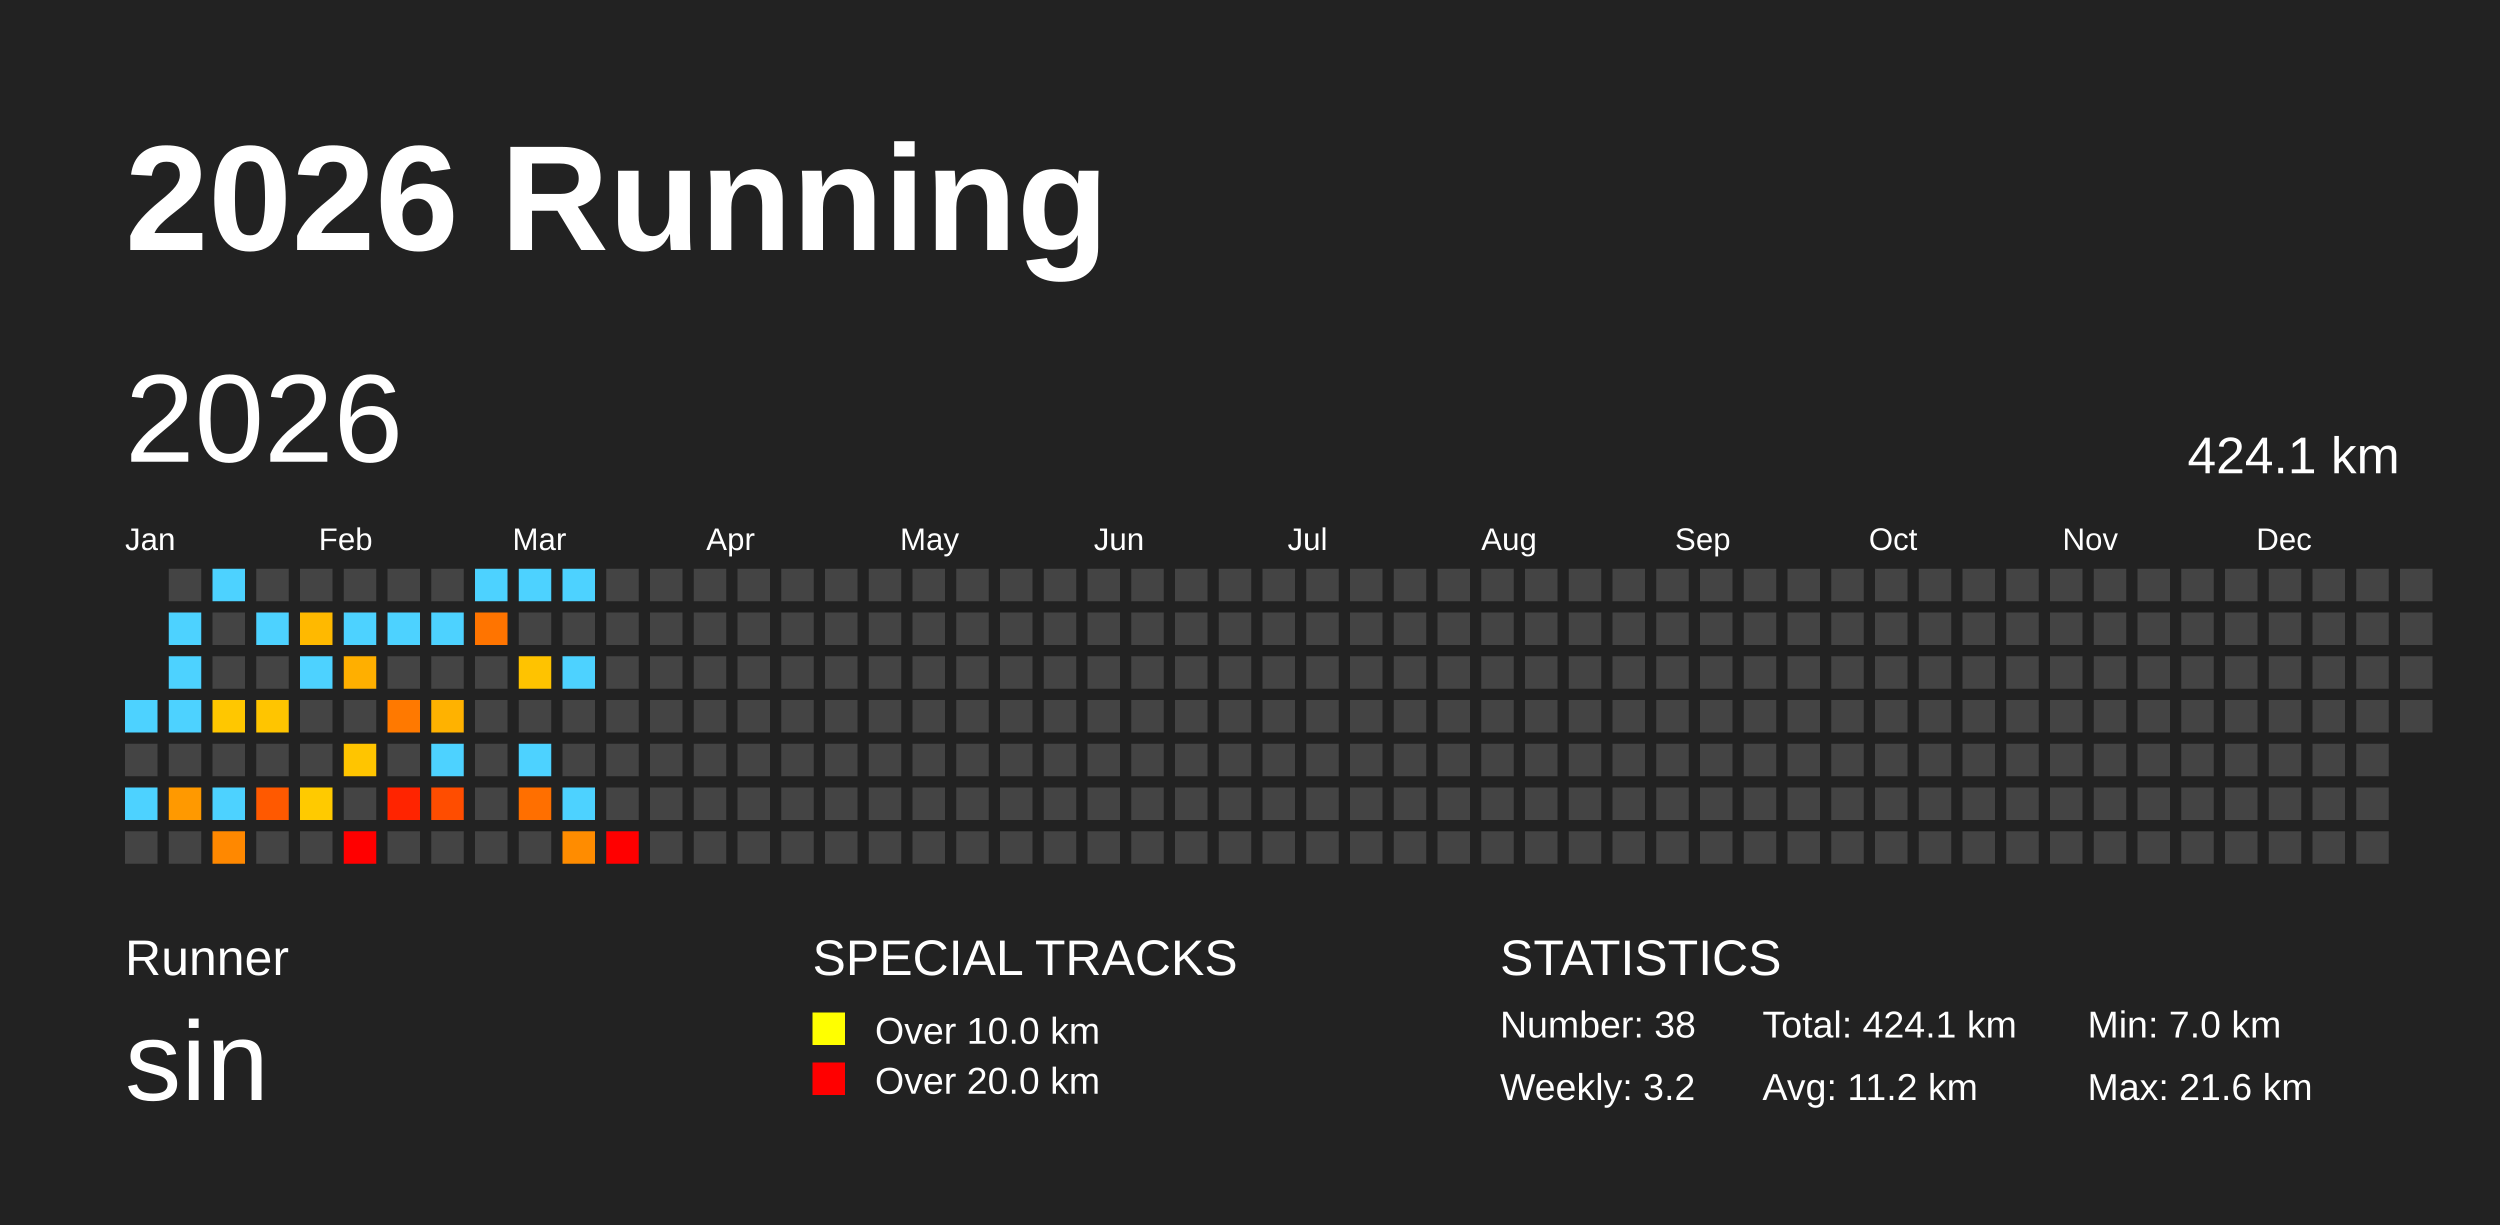
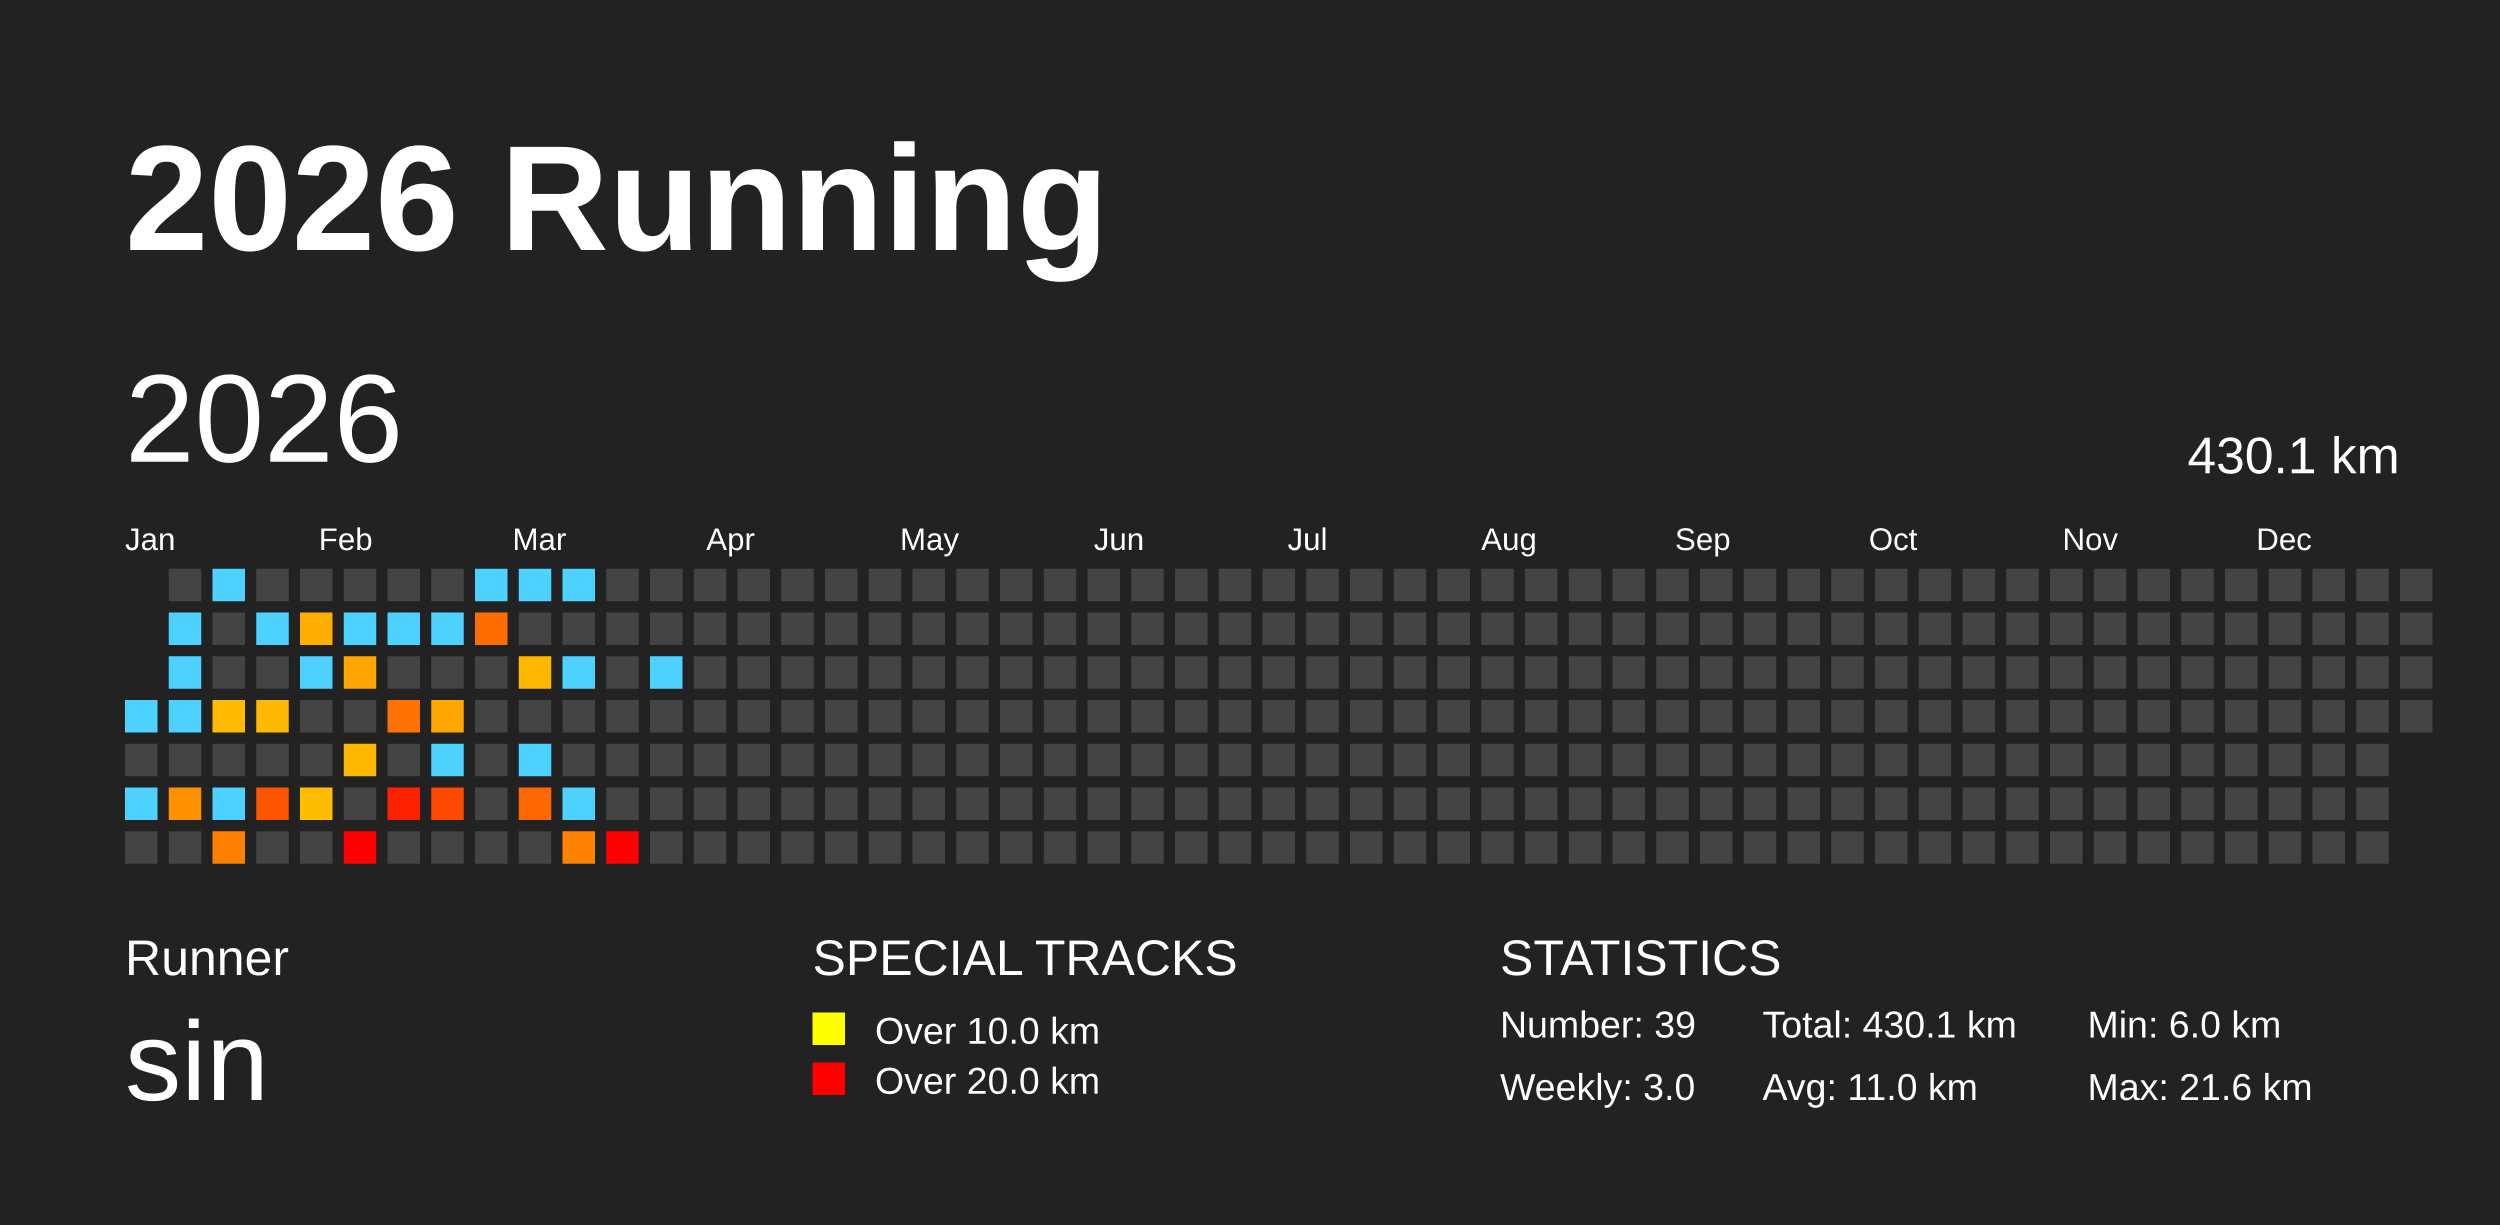
<svg xmlns="http://www.w3.org/2000/svg" baseProfile="full" height="98mm" version="1.1" viewBox="0,0,200,98" width="200mm">
  <defs />
  <rect fill="#222222" height="98" width="200" x="0" y="0" />
  <text fill="#FFFFFF" style="font-size:12px; font-family:Arial; font-weight:bold;" x="10" y="20">2026 Running</text>
  <text fill="#FFFFFF" style="font-size:4px; font-family:Arial" x="10" y="78">Runner</text>
  <text fill="#FFFFFF" style="font-size:9px; font-family:Arial" x="10" y="88">sin</text>
  <text fill="#FFFFFF" style="font-size:4px; font-family:Arial" x="65" y="78">SPECIAL TRACKS</text>
  <rect fill="yellow" height="2.6" width="2.6" x="65" y="81" />
  <text fill="#FFFFFF" style="font-size:3px; font-family:Arial" x="70" y="83.5">Over 10.0 km</text>
  <rect fill="red" height="2.6" width="2.6" x="65" y="85" />
  <text fill="#FFFFFF" style="font-size:3px; font-family:Arial" x="70" y="87.5">Over 20.0 km</text>
  <text fill="#FFFFFF" style="font-size:4px; font-family:Arial" x="120" y="78">STATISTICS</text>
-   <text fill="#FFFFFF" style="font-size:3px; font-family:Arial" x="120" y="83">Number: 38</text>
-   <text fill="#FFFFFF" style="font-size:3px; font-family:Arial" x="120" y="88">Weekly: 3.2</text>
-   <text fill="#FFFFFF" style="font-size:3px; font-family:Arial" x="141" y="83">Total: 424.1 km</text>
-   <text fill="#FFFFFF" style="font-size:3px; font-family:Arial" x="141" y="88">Avg: 11.2 km</text>
-   <text fill="#FFFFFF" style="font-size:3px; font-family:Arial" x="167" y="83">Min: 7.0 km</text>
+   <text fill="#FFFFFF" style="font-size:3px; font-family:Arial" x="120" y="83">Number: 39</text>
+   <text fill="#FFFFFF" style="font-size:3px; font-family:Arial" x="120" y="88">Weekly: 3.0</text>
+   <text fill="#FFFFFF" style="font-size:3px; font-family:Arial" x="141" y="83">Total: 430.1 km</text>
+   <text fill="#FFFFFF" style="font-size:3px; font-family:Arial" x="141" y="88">Avg: 11.0 km</text>
+   <text fill="#FFFFFF" style="font-size:3px; font-family:Arial" x="167" y="83">Min: 6.0 km</text>
  <text fill="#FFFFFF" style="font-size:3px; font-family:Arial" x="167" y="88">Max: 21.6 km</text>
  <text dominant-baseline="hanging" fill="#FFFFFF" style="font-size:10.0px; font-family:Arial;" x="10" y="30">2026</text>
-   <text dominant-baseline="hanging" fill="#FFFFFF" style="font-size:4.125px; font-family:Arial;" x="175" y="35">424.1 km</text>
+   <text dominant-baseline="hanging" fill="#FFFFFF" style="font-size:4.125px; font-family:Arial;" x="175" y="35">430.1 km</text>
  <text fill="#FFFFFF" style="font-size:2.5px; font-family:Arial" x="10.0" y="44">Jan</text>
  <text fill="#FFFFFF" style="font-size:2.5px; font-family:Arial" x="25.5" y="44">Feb</text>
  <text fill="#FFFFFF" style="font-size:2.5px; font-family:Arial" x="41.0" y="44">Mar</text>
  <text fill="#FFFFFF" style="font-size:2.5px; font-family:Arial" x="56.5" y="44">Apr</text>
  <text fill="#FFFFFF" style="font-size:2.5px; font-family:Arial" x="72.0" y="44">May</text>
  <text fill="#FFFFFF" style="font-size:2.5px; font-family:Arial" x="87.5" y="44">Jun</text>
  <text fill="#FFFFFF" style="font-size:2.5px; font-family:Arial" x="103.0" y="44">Jul</text>
  <text fill="#FFFFFF" style="font-size:2.5px; font-family:Arial" x="118.5" y="44">Aug</text>
  <text fill="#FFFFFF" style="font-size:2.5px; font-family:Arial" x="134.0" y="44">Sep</text>
  <text fill="#FFFFFF" style="font-size:2.5px; font-family:Arial" x="149.5" y="44">Oct</text>
  <text fill="#FFFFFF" style="font-size:2.5px; font-family:Arial" x="165.0" y="44">Nov</text>
  <text fill="#FFFFFF" style="font-size:2.5px; font-family:Arial" x="180.5" y="44">Dec</text>
  <rect fill="#4dd2ff" height="2.6" width="2.6" x="10.0" y="56.0" />
  <rect fill="#444444" height="2.6" width="2.6" x="10.0" y="59.5" />
  <rect fill="#4dd2ff" height="2.6" width="2.6" x="10.0" y="63.0" />
  <rect fill="#444444" height="2.6" width="2.6" x="10.0" y="66.5" />
  <rect fill="#444444" height="2.6" width="2.6" x="13.5" y="45.5" />
  <rect fill="#4dd2ff" height="2.6" width="2.6" x="13.5" y="49.0" />
  <rect fill="#4dd2ff" height="2.6" width="2.6" x="13.5" y="52.5" />
  <rect fill="#4dd2ff" height="2.6" width="2.6" x="13.5" y="56.0" />
  <rect fill="#444444" height="2.6" width="2.6" x="13.5" y="59.5" />
-   <rect fill="#ff9900" height="2.6" width="2.6" x="13.5" y="63.0" />
+   <rect fill="#ff9000" height="2.6" width="2.6" x="13.5" y="63.0" />
  <rect fill="#444444" height="2.6" width="2.6" x="13.5" y="66.5" />
  <rect fill="#4dd2ff" height="2.6" width="2.6" x="17.0" y="45.5" />
  <rect fill="#444444" height="2.6" width="2.6" x="17.0" y="49.0" />
  <rect fill="#444444" height="2.6" width="2.6" x="17.0" y="52.5" />
-   <rect fill="#ffc700" height="2.6" width="2.6" x="17.0" y="56.0" />
+   <rect fill="#ffbb00" height="2.6" width="2.6" x="17.0" y="56.0" />
  <rect fill="#444444" height="2.6" width="2.6" x="17.0" y="59.5" />
  <rect fill="#4dd2ff" height="2.6" width="2.6" x="17.0" y="63.0" />
-   <rect fill="#ff8800" height="2.6" width="2.6" x="17.0" y="66.5" />
+   <rect fill="#ff8000" height="2.6" width="2.6" x="17.0" y="66.5" />
  <rect fill="#444444" height="2.6" width="2.6" x="20.5" y="45.5" />
  <rect fill="#4dd2ff" height="2.6" width="2.6" x="20.5" y="49.0" />
  <rect fill="#444444" height="2.6" width="2.6" x="20.5" y="52.5" />
-   <rect fill="#ffc500" height="2.6" width="2.6" x="20.5" y="56.0" />
+   <rect fill="#ffb900" height="2.6" width="2.6" x="20.5" y="56.0" />
  <rect fill="#444444" height="2.6" width="2.6" x="20.5" y="59.5" />
-   <rect fill="#ff5900" height="2.6" width="2.6" x="20.5" y="63.0" />
+   <rect fill="#ff5400" height="2.6" width="2.6" x="20.5" y="63.0" />
  <rect fill="#444444" height="2.6" width="2.6" x="20.5" y="66.5" />
  <rect fill="#444444" height="2.6" width="2.6" x="24.0" y="45.5" />
-   <rect fill="#ffb900" height="2.6" width="2.6" x="24.0" y="49.0" />
+   <rect fill="#ffae00" height="2.6" width="2.6" x="24.0" y="49.0" />
  <rect fill="#4dd2ff" height="2.6" width="2.6" x="24.0" y="52.5" />
  <rect fill="#444444" height="2.6" width="2.6" x="24.0" y="56.0" />
  <rect fill="#444444" height="2.6" width="2.6" x="24.0" y="59.5" />
-   <rect fill="#ffca00" height="2.6" width="2.6" x="24.0" y="63.0" />
+   <rect fill="#ffbd00" height="2.6" width="2.6" x="24.0" y="63.0" />
  <rect fill="#444444" height="2.6" width="2.6" x="24.0" y="66.5" />
  <rect fill="#444444" height="2.6" width="2.6" x="27.5" y="45.5" />
  <rect fill="#4dd2ff" height="2.6" width="2.6" x="27.5" y="49.0" />
-   <rect fill="#ffaf00" height="2.6" width="2.6" x="27.5" y="52.5" />
+   <rect fill="#ffa400" height="2.6" width="2.6" x="27.5" y="52.5" />
  <rect fill="#444444" height="2.6" width="2.6" x="27.5" y="56.0" />
-   <rect fill="#ffc500" height="2.6" width="2.6" x="27.5" y="59.5" />
+   <rect fill="#ffb800" height="2.6" width="2.6" x="27.5" y="59.5" />
  <rect fill="#444444" height="2.6" width="2.6" x="27.5" y="63.0" />
  <rect fill="red" height="2.6" width="2.6" x="27.5" y="66.5" />
  <rect fill="#444444" height="2.6" width="2.6" x="31.0" y="45.5" />
  <rect fill="#4dd2ff" height="2.6" width="2.6" x="31.0" y="49.0" />
  <rect fill="#444444" height="2.6" width="2.6" x="31.0" y="52.5" />
-   <rect fill="#ff7900" height="2.6" width="2.6" x="31.0" y="56.0" />
+   <rect fill="#ff7100" height="2.6" width="2.6" x="31.0" y="56.0" />
  <rect fill="#444444" height="2.6" width="2.6" x="31.0" y="59.5" />
-   <rect fill="#ff2400" height="2.6" width="2.6" x="31.0" y="63.0" />
+   <rect fill="#ff2200" height="2.6" width="2.6" x="31.0" y="63.0" />
  <rect fill="#444444" height="2.6" width="2.6" x="31.0" y="66.5" />
  <rect fill="#444444" height="2.6" width="2.6" x="34.5" y="45.5" />
  <rect fill="#4dd2ff" height="2.6" width="2.6" x="34.5" y="49.0" />
  <rect fill="#444444" height="2.6" width="2.6" x="34.5" y="52.5" />
-   <rect fill="#ffb200" height="2.6" width="2.6" x="34.5" y="56.0" />
+   <rect fill="#ffa700" height="2.6" width="2.6" x="34.5" y="56.0" />
  <rect fill="#4dd2ff" height="2.6" width="2.6" x="34.5" y="59.5" />
-   <rect fill="#ff4d00" height="2.6" width="2.6" x="34.5" y="63.0" />
+   <rect fill="#ff4800" height="2.6" width="2.6" x="34.5" y="63.0" />
  <rect fill="#444444" height="2.6" width="2.6" x="34.5" y="66.5" />
  <rect fill="#4dd2ff" height="2.6" width="2.6" x="38.0" y="45.5" />
-   <rect fill="#ff7400" height="2.6" width="2.6" x="38.0" y="49.0" />
+   <rect fill="#ff6c00" height="2.6" width="2.6" x="38.0" y="49.0" />
  <rect fill="#444444" height="2.6" width="2.6" x="38.0" y="52.5" />
  <rect fill="#444444" height="2.6" width="2.6" x="38.0" y="56.0" />
  <rect fill="#444444" height="2.6" width="2.6" x="38.0" y="59.5" />
  <rect fill="#444444" height="2.6" width="2.6" x="38.0" y="63.0" />
  <rect fill="#444444" height="2.6" width="2.6" x="38.0" y="66.5" />
  <rect fill="#4dd2ff" height="2.6" width="2.6" x="41.5" y="45.5" />
  <rect fill="#444444" height="2.6" width="2.6" x="41.5" y="49.0" />
-   <rect fill="#ffc300" height="2.6" width="2.6" x="41.5" y="52.5" />
+   <rect fill="#ffb700" height="2.6" width="2.6" x="41.5" y="52.5" />
  <rect fill="#444444" height="2.6" width="2.6" x="41.5" y="56.0" />
  <rect fill="#4dd2ff" height="2.6" width="2.6" x="41.5" y="59.5" />
-   <rect fill="#ff6f00" height="2.6" width="2.6" x="41.5" y="63.0" />
+   <rect fill="#ff6800" height="2.6" width="2.6" x="41.5" y="63.0" />
  <rect fill="#444444" height="2.6" width="2.6" x="41.5" y="66.5" />
  <rect fill="#4dd2ff" height="2.6" width="2.6" x="45.0" y="45.5" />
  <rect fill="#444444" height="2.6" width="2.6" x="45.0" y="49.0" />
  <rect fill="#4dd2ff" height="2.6" width="2.6" x="45.0" y="52.5" />
  <rect fill="#444444" height="2.6" width="2.6" x="45.0" y="56.0" />
  <rect fill="#444444" height="2.6" width="2.6" x="45.0" y="59.5" />
  <rect fill="#4dd2ff" height="2.6" width="2.6" x="45.0" y="63.0" />
-   <rect fill="#ff8c00" height="2.6" width="2.6" x="45.0" y="66.5" />
+   <rect fill="#ff8300" height="2.6" width="2.6" x="45.0" y="66.5" />
  <rect fill="#444444" height="2.6" width="2.6" x="48.5" y="45.5" />
  <rect fill="#444444" height="2.6" width="2.6" x="48.5" y="49.0" />
  <rect fill="#444444" height="2.6" width="2.6" x="48.5" y="52.5" />
  <rect fill="#444444" height="2.6" width="2.6" x="48.5" y="56.0" />
  <rect fill="#444444" height="2.6" width="2.6" x="48.5" y="59.5" />
  <rect fill="#444444" height="2.6" width="2.6" x="48.5" y="63.0" />
  <rect fill="red" height="2.6" width="2.6" x="48.5" y="66.5" />
  <rect fill="#444444" height="2.6" width="2.6" x="52.0" y="45.5" />
  <rect fill="#444444" height="2.6" width="2.6" x="52.0" y="49.0" />
-   <rect fill="#444444" height="2.6" width="2.6" x="52.0" y="52.5" />
+   <rect fill="#4dd2ff" height="2.6" width="2.6" x="52.0" y="52.5" />
  <rect fill="#444444" height="2.6" width="2.6" x="52.0" y="56.0" />
  <rect fill="#444444" height="2.6" width="2.6" x="52.0" y="59.5" />
  <rect fill="#444444" height="2.6" width="2.6" x="52.0" y="63.0" />
  <rect fill="#444444" height="2.6" width="2.6" x="52.0" y="66.5" />
  <rect fill="#444444" height="2.6" width="2.6" x="55.5" y="45.5" />
  <rect fill="#444444" height="2.6" width="2.6" x="55.5" y="49.0" />
  <rect fill="#444444" height="2.6" width="2.6" x="55.5" y="52.5" />
  <rect fill="#444444" height="2.6" width="2.6" x="55.5" y="56.0" />
  <rect fill="#444444" height="2.6" width="2.6" x="55.5" y="59.5" />
  <rect fill="#444444" height="2.6" width="2.6" x="55.5" y="63.0" />
  <rect fill="#444444" height="2.6" width="2.6" x="55.5" y="66.5" />
  <rect fill="#444444" height="2.6" width="2.6" x="59.0" y="45.5" />
  <rect fill="#444444" height="2.6" width="2.6" x="59.0" y="49.0" />
  <rect fill="#444444" height="2.6" width="2.6" x="59.0" y="52.5" />
  <rect fill="#444444" height="2.6" width="2.6" x="59.0" y="56.0" />
  <rect fill="#444444" height="2.6" width="2.6" x="59.0" y="59.5" />
  <rect fill="#444444" height="2.6" width="2.6" x="59.0" y="63.0" />
  <rect fill="#444444" height="2.6" width="2.6" x="59.0" y="66.5" />
  <rect fill="#444444" height="2.6" width="2.6" x="62.5" y="45.5" />
  <rect fill="#444444" height="2.6" width="2.6" x="62.5" y="49.0" />
  <rect fill="#444444" height="2.6" width="2.6" x="62.5" y="52.5" />
  <rect fill="#444444" height="2.6" width="2.6" x="62.5" y="56.0" />
  <rect fill="#444444" height="2.6" width="2.6" x="62.5" y="59.5" />
  <rect fill="#444444" height="2.6" width="2.6" x="62.5" y="63.0" />
  <rect fill="#444444" height="2.6" width="2.6" x="62.5" y="66.5" />
  <rect fill="#444444" height="2.6" width="2.6" x="66.0" y="45.5" />
  <rect fill="#444444" height="2.6" width="2.6" x="66.0" y="49.0" />
  <rect fill="#444444" height="2.6" width="2.6" x="66.0" y="52.5" />
  <rect fill="#444444" height="2.6" width="2.6" x="66.0" y="56.0" />
  <rect fill="#444444" height="2.6" width="2.6" x="66.0" y="59.5" />
  <rect fill="#444444" height="2.6" width="2.6" x="66.0" y="63.0" />
  <rect fill="#444444" height="2.6" width="2.6" x="66.0" y="66.5" />
  <rect fill="#444444" height="2.6" width="2.6" x="69.5" y="45.5" />
  <rect fill="#444444" height="2.6" width="2.6" x="69.5" y="49.0" />
  <rect fill="#444444" height="2.6" width="2.6" x="69.5" y="52.5" />
  <rect fill="#444444" height="2.6" width="2.6" x="69.5" y="56.0" />
  <rect fill="#444444" height="2.6" width="2.6" x="69.5" y="59.5" />
  <rect fill="#444444" height="2.6" width="2.6" x="69.5" y="63.0" />
  <rect fill="#444444" height="2.6" width="2.6" x="69.5" y="66.5" />
  <rect fill="#444444" height="2.6" width="2.6" x="73.0" y="45.5" />
  <rect fill="#444444" height="2.6" width="2.6" x="73.0" y="49.0" />
  <rect fill="#444444" height="2.6" width="2.6" x="73.0" y="52.5" />
  <rect fill="#444444" height="2.6" width="2.6" x="73.0" y="56.0" />
  <rect fill="#444444" height="2.6" width="2.6" x="73.0" y="59.5" />
  <rect fill="#444444" height="2.6" width="2.6" x="73.0" y="63.0" />
  <rect fill="#444444" height="2.6" width="2.6" x="73.0" y="66.5" />
  <rect fill="#444444" height="2.6" width="2.6" x="76.5" y="45.5" />
  <rect fill="#444444" height="2.6" width="2.6" x="76.5" y="49.0" />
  <rect fill="#444444" height="2.6" width="2.6" x="76.5" y="52.5" />
  <rect fill="#444444" height="2.6" width="2.6" x="76.5" y="56.0" />
  <rect fill="#444444" height="2.6" width="2.6" x="76.5" y="59.5" />
  <rect fill="#444444" height="2.6" width="2.6" x="76.5" y="63.0" />
  <rect fill="#444444" height="2.6" width="2.6" x="76.5" y="66.5" />
  <rect fill="#444444" height="2.6" width="2.6" x="80.0" y="45.5" />
  <rect fill="#444444" height="2.6" width="2.6" x="80.0" y="49.0" />
  <rect fill="#444444" height="2.6" width="2.6" x="80.0" y="52.5" />
  <rect fill="#444444" height="2.6" width="2.6" x="80.0" y="56.0" />
  <rect fill="#444444" height="2.6" width="2.6" x="80.0" y="59.5" />
  <rect fill="#444444" height="2.6" width="2.6" x="80.0" y="63.0" />
  <rect fill="#444444" height="2.6" width="2.6" x="80.0" y="66.5" />
  <rect fill="#444444" height="2.6" width="2.6" x="83.5" y="45.5" />
  <rect fill="#444444" height="2.6" width="2.6" x="83.5" y="49.0" />
  <rect fill="#444444" height="2.6" width="2.6" x="83.5" y="52.5" />
  <rect fill="#444444" height="2.6" width="2.6" x="83.5" y="56.0" />
  <rect fill="#444444" height="2.6" width="2.6" x="83.5" y="59.5" />
  <rect fill="#444444" height="2.6" width="2.6" x="83.5" y="63.0" />
  <rect fill="#444444" height="2.6" width="2.6" x="83.5" y="66.5" />
  <rect fill="#444444" height="2.6" width="2.6" x="87.0" y="45.5" />
  <rect fill="#444444" height="2.6" width="2.6" x="87.0" y="49.0" />
  <rect fill="#444444" height="2.6" width="2.6" x="87.0" y="52.5" />
  <rect fill="#444444" height="2.6" width="2.6" x="87.0" y="56.0" />
  <rect fill="#444444" height="2.6" width="2.6" x="87.0" y="59.5" />
  <rect fill="#444444" height="2.6" width="2.6" x="87.0" y="63.0" />
  <rect fill="#444444" height="2.6" width="2.6" x="87.0" y="66.5" />
  <rect fill="#444444" height="2.6" width="2.6" x="90.5" y="45.5" />
  <rect fill="#444444" height="2.6" width="2.6" x="90.5" y="49.0" />
  <rect fill="#444444" height="2.6" width="2.6" x="90.5" y="52.5" />
  <rect fill="#444444" height="2.6" width="2.6" x="90.5" y="56.0" />
  <rect fill="#444444" height="2.6" width="2.6" x="90.5" y="59.5" />
  <rect fill="#444444" height="2.6" width="2.6" x="90.5" y="63.0" />
  <rect fill="#444444" height="2.6" width="2.6" x="90.5" y="66.5" />
  <rect fill="#444444" height="2.6" width="2.6" x="94.0" y="45.5" />
  <rect fill="#444444" height="2.6" width="2.6" x="94.0" y="49.0" />
  <rect fill="#444444" height="2.6" width="2.6" x="94.0" y="52.5" />
  <rect fill="#444444" height="2.6" width="2.6" x="94.0" y="56.0" />
  <rect fill="#444444" height="2.6" width="2.6" x="94.0" y="59.5" />
  <rect fill="#444444" height="2.6" width="2.6" x="94.0" y="63.0" />
  <rect fill="#444444" height="2.6" width="2.6" x="94.0" y="66.5" />
  <rect fill="#444444" height="2.6" width="2.6" x="97.5" y="45.5" />
  <rect fill="#444444" height="2.6" width="2.6" x="97.5" y="49.0" />
  <rect fill="#444444" height="2.6" width="2.6" x="97.5" y="52.5" />
  <rect fill="#444444" height="2.6" width="2.6" x="97.5" y="56.0" />
  <rect fill="#444444" height="2.6" width="2.6" x="97.5" y="59.5" />
  <rect fill="#444444" height="2.6" width="2.6" x="97.5" y="63.0" />
  <rect fill="#444444" height="2.6" width="2.6" x="97.5" y="66.5" />
  <rect fill="#444444" height="2.6" width="2.6" x="101.0" y="45.5" />
  <rect fill="#444444" height="2.6" width="2.6" x="101.0" y="49.0" />
  <rect fill="#444444" height="2.6" width="2.6" x="101.0" y="52.5" />
  <rect fill="#444444" height="2.6" width="2.6" x="101.0" y="56.0" />
  <rect fill="#444444" height="2.6" width="2.6" x="101.0" y="59.5" />
  <rect fill="#444444" height="2.6" width="2.6" x="101.0" y="63.0" />
  <rect fill="#444444" height="2.6" width="2.6" x="101.0" y="66.5" />
  <rect fill="#444444" height="2.6" width="2.6" x="104.5" y="45.5" />
  <rect fill="#444444" height="2.6" width="2.6" x="104.5" y="49.0" />
  <rect fill="#444444" height="2.6" width="2.6" x="104.5" y="52.5" />
  <rect fill="#444444" height="2.6" width="2.6" x="104.5" y="56.0" />
  <rect fill="#444444" height="2.6" width="2.6" x="104.5" y="59.5" />
  <rect fill="#444444" height="2.6" width="2.6" x="104.5" y="63.0" />
  <rect fill="#444444" height="2.6" width="2.6" x="104.5" y="66.5" />
  <rect fill="#444444" height="2.6" width="2.6" x="108.0" y="45.5" />
  <rect fill="#444444" height="2.6" width="2.6" x="108.0" y="49.0" />
  <rect fill="#444444" height="2.6" width="2.6" x="108.0" y="52.5" />
  <rect fill="#444444" height="2.6" width="2.6" x="108.0" y="56.0" />
  <rect fill="#444444" height="2.6" width="2.6" x="108.0" y="59.5" />
  <rect fill="#444444" height="2.6" width="2.6" x="108.0" y="63.0" />
  <rect fill="#444444" height="2.6" width="2.6" x="108.0" y="66.5" />
  <rect fill="#444444" height="2.6" width="2.6" x="111.5" y="45.5" />
  <rect fill="#444444" height="2.6" width="2.6" x="111.5" y="49.0" />
  <rect fill="#444444" height="2.6" width="2.6" x="111.5" y="52.5" />
  <rect fill="#444444" height="2.6" width="2.6" x="111.5" y="56.0" />
  <rect fill="#444444" height="2.6" width="2.6" x="111.5" y="59.5" />
  <rect fill="#444444" height="2.6" width="2.6" x="111.5" y="63.0" />
  <rect fill="#444444" height="2.6" width="2.6" x="111.5" y="66.5" />
  <rect fill="#444444" height="2.6" width="2.6" x="115.0" y="45.5" />
  <rect fill="#444444" height="2.6" width="2.6" x="115.0" y="49.0" />
  <rect fill="#444444" height="2.6" width="2.6" x="115.0" y="52.5" />
  <rect fill="#444444" height="2.6" width="2.6" x="115.0" y="56.0" />
  <rect fill="#444444" height="2.6" width="2.6" x="115.0" y="59.5" />
  <rect fill="#444444" height="2.6" width="2.6" x="115.0" y="63.0" />
  <rect fill="#444444" height="2.6" width="2.6" x="115.0" y="66.5" />
  <rect fill="#444444" height="2.6" width="2.6" x="118.5" y="45.5" />
  <rect fill="#444444" height="2.6" width="2.6" x="118.5" y="49.0" />
  <rect fill="#444444" height="2.6" width="2.6" x="118.5" y="52.5" />
  <rect fill="#444444" height="2.6" width="2.6" x="118.5" y="56.0" />
  <rect fill="#444444" height="2.6" width="2.6" x="118.5" y="59.5" />
  <rect fill="#444444" height="2.6" width="2.6" x="118.5" y="63.0" />
  <rect fill="#444444" height="2.6" width="2.6" x="118.5" y="66.5" />
  <rect fill="#444444" height="2.6" width="2.6" x="122.0" y="45.5" />
  <rect fill="#444444" height="2.6" width="2.6" x="122.0" y="49.0" />
  <rect fill="#444444" height="2.6" width="2.6" x="122.0" y="52.5" />
  <rect fill="#444444" height="2.6" width="2.6" x="122.0" y="56.0" />
  <rect fill="#444444" height="2.6" width="2.6" x="122.0" y="59.5" />
  <rect fill="#444444" height="2.6" width="2.6" x="122.0" y="63.0" />
  <rect fill="#444444" height="2.6" width="2.6" x="122.0" y="66.5" />
  <rect fill="#444444" height="2.6" width="2.6" x="125.5" y="45.5" />
  <rect fill="#444444" height="2.6" width="2.6" x="125.5" y="49.0" />
  <rect fill="#444444" height="2.6" width="2.6" x="125.5" y="52.5" />
  <rect fill="#444444" height="2.6" width="2.6" x="125.5" y="56.0" />
  <rect fill="#444444" height="2.6" width="2.6" x="125.5" y="59.5" />
  <rect fill="#444444" height="2.6" width="2.6" x="125.5" y="63.0" />
  <rect fill="#444444" height="2.6" width="2.6" x="125.5" y="66.5" />
  <rect fill="#444444" height="2.6" width="2.6" x="129.0" y="45.5" />
  <rect fill="#444444" height="2.6" width="2.6" x="129.0" y="49.0" />
  <rect fill="#444444" height="2.6" width="2.6" x="129.0" y="52.5" />
  <rect fill="#444444" height="2.6" width="2.6" x="129.0" y="56.0" />
  <rect fill="#444444" height="2.6" width="2.6" x="129.0" y="59.5" />
  <rect fill="#444444" height="2.6" width="2.6" x="129.0" y="63.0" />
  <rect fill="#444444" height="2.6" width="2.6" x="129.0" y="66.5" />
  <rect fill="#444444" height="2.6" width="2.6" x="132.5" y="45.5" />
  <rect fill="#444444" height="2.6" width="2.6" x="132.5" y="49.0" />
  <rect fill="#444444" height="2.6" width="2.6" x="132.5" y="52.5" />
  <rect fill="#444444" height="2.6" width="2.6" x="132.5" y="56.0" />
  <rect fill="#444444" height="2.6" width="2.6" x="132.5" y="59.5" />
  <rect fill="#444444" height="2.6" width="2.6" x="132.5" y="63.0" />
  <rect fill="#444444" height="2.6" width="2.6" x="132.5" y="66.5" />
  <rect fill="#444444" height="2.6" width="2.6" x="136.0" y="45.5" />
  <rect fill="#444444" height="2.6" width="2.6" x="136.0" y="49.0" />
  <rect fill="#444444" height="2.6" width="2.6" x="136.0" y="52.5" />
  <rect fill="#444444" height="2.6" width="2.6" x="136.0" y="56.0" />
  <rect fill="#444444" height="2.6" width="2.6" x="136.0" y="59.5" />
  <rect fill="#444444" height="2.6" width="2.6" x="136.0" y="63.0" />
  <rect fill="#444444" height="2.6" width="2.6" x="136.0" y="66.5" />
  <rect fill="#444444" height="2.6" width="2.6" x="139.5" y="45.5" />
  <rect fill="#444444" height="2.6" width="2.6" x="139.5" y="49.0" />
  <rect fill="#444444" height="2.6" width="2.6" x="139.5" y="52.5" />
  <rect fill="#444444" height="2.6" width="2.6" x="139.5" y="56.0" />
  <rect fill="#444444" height="2.6" width="2.6" x="139.5" y="59.5" />
  <rect fill="#444444" height="2.6" width="2.6" x="139.5" y="63.0" />
  <rect fill="#444444" height="2.6" width="2.6" x="139.5" y="66.5" />
  <rect fill="#444444" height="2.6" width="2.6" x="143.0" y="45.5" />
  <rect fill="#444444" height="2.6" width="2.6" x="143.0" y="49.0" />
  <rect fill="#444444" height="2.6" width="2.6" x="143.0" y="52.5" />
  <rect fill="#444444" height="2.6" width="2.6" x="143.0" y="56.0" />
  <rect fill="#444444" height="2.6" width="2.6" x="143.0" y="59.5" />
  <rect fill="#444444" height="2.6" width="2.6" x="143.0" y="63.0" />
  <rect fill="#444444" height="2.6" width="2.6" x="143.0" y="66.5" />
  <rect fill="#444444" height="2.6" width="2.6" x="146.5" y="45.5" />
  <rect fill="#444444" height="2.6" width="2.6" x="146.5" y="49.0" />
  <rect fill="#444444" height="2.6" width="2.6" x="146.5" y="52.5" />
  <rect fill="#444444" height="2.6" width="2.6" x="146.5" y="56.0" />
  <rect fill="#444444" height="2.6" width="2.6" x="146.5" y="59.5" />
  <rect fill="#444444" height="2.6" width="2.6" x="146.5" y="63.0" />
  <rect fill="#444444" height="2.6" width="2.6" x="146.5" y="66.5" />
  <rect fill="#444444" height="2.6" width="2.6" x="150.0" y="45.5" />
  <rect fill="#444444" height="2.6" width="2.6" x="150.0" y="49.0" />
  <rect fill="#444444" height="2.6" width="2.6" x="150.0" y="52.5" />
  <rect fill="#444444" height="2.6" width="2.6" x="150.0" y="56.0" />
  <rect fill="#444444" height="2.6" width="2.6" x="150.0" y="59.5" />
  <rect fill="#444444" height="2.6" width="2.6" x="150.0" y="63.0" />
  <rect fill="#444444" height="2.6" width="2.6" x="150.0" y="66.5" />
  <rect fill="#444444" height="2.6" width="2.6" x="153.5" y="45.5" />
  <rect fill="#444444" height="2.6" width="2.6" x="153.5" y="49.0" />
  <rect fill="#444444" height="2.6" width="2.6" x="153.5" y="52.5" />
  <rect fill="#444444" height="2.6" width="2.6" x="153.5" y="56.0" />
  <rect fill="#444444" height="2.6" width="2.6" x="153.5" y="59.5" />
  <rect fill="#444444" height="2.6" width="2.6" x="153.5" y="63.0" />
  <rect fill="#444444" height="2.6" width="2.6" x="153.5" y="66.5" />
  <rect fill="#444444" height="2.6" width="2.6" x="157.0" y="45.5" />
  <rect fill="#444444" height="2.6" width="2.6" x="157.0" y="49.0" />
  <rect fill="#444444" height="2.6" width="2.6" x="157.0" y="52.5" />
  <rect fill="#444444" height="2.6" width="2.6" x="157.0" y="56.0" />
  <rect fill="#444444" height="2.6" width="2.6" x="157.0" y="59.5" />
  <rect fill="#444444" height="2.6" width="2.6" x="157.0" y="63.0" />
  <rect fill="#444444" height="2.6" width="2.6" x="157.0" y="66.5" />
  <rect fill="#444444" height="2.6" width="2.6" x="160.5" y="45.5" />
  <rect fill="#444444" height="2.6" width="2.6" x="160.5" y="49.0" />
  <rect fill="#444444" height="2.6" width="2.6" x="160.5" y="52.5" />
  <rect fill="#444444" height="2.6" width="2.6" x="160.5" y="56.0" />
  <rect fill="#444444" height="2.6" width="2.6" x="160.5" y="59.5" />
  <rect fill="#444444" height="2.6" width="2.6" x="160.5" y="63.0" />
  <rect fill="#444444" height="2.6" width="2.6" x="160.5" y="66.5" />
  <rect fill="#444444" height="2.6" width="2.6" x="164.0" y="45.5" />
  <rect fill="#444444" height="2.6" width="2.6" x="164.0" y="49.0" />
  <rect fill="#444444" height="2.6" width="2.6" x="164.0" y="52.5" />
  <rect fill="#444444" height="2.6" width="2.6" x="164.0" y="56.0" />
  <rect fill="#444444" height="2.6" width="2.6" x="164.0" y="59.5" />
  <rect fill="#444444" height="2.6" width="2.6" x="164.0" y="63.0" />
  <rect fill="#444444" height="2.6" width="2.6" x="164.0" y="66.5" />
  <rect fill="#444444" height="2.6" width="2.6" x="167.5" y="45.5" />
  <rect fill="#444444" height="2.6" width="2.6" x="167.5" y="49.0" />
  <rect fill="#444444" height="2.6" width="2.6" x="167.5" y="52.5" />
  <rect fill="#444444" height="2.6" width="2.6" x="167.5" y="56.0" />
  <rect fill="#444444" height="2.6" width="2.6" x="167.5" y="59.5" />
  <rect fill="#444444" height="2.6" width="2.6" x="167.5" y="63.0" />
  <rect fill="#444444" height="2.6" width="2.6" x="167.5" y="66.5" />
  <rect fill="#444444" height="2.6" width="2.6" x="171.0" y="45.5" />
  <rect fill="#444444" height="2.6" width="2.6" x="171.0" y="49.0" />
  <rect fill="#444444" height="2.6" width="2.6" x="171.0" y="52.5" />
  <rect fill="#444444" height="2.6" width="2.6" x="171.0" y="56.0" />
  <rect fill="#444444" height="2.6" width="2.6" x="171.0" y="59.5" />
  <rect fill="#444444" height="2.6" width="2.6" x="171.0" y="63.0" />
  <rect fill="#444444" height="2.6" width="2.6" x="171.0" y="66.5" />
  <rect fill="#444444" height="2.6" width="2.6" x="174.5" y="45.5" />
  <rect fill="#444444" height="2.6" width="2.6" x="174.5" y="49.0" />
  <rect fill="#444444" height="2.6" width="2.6" x="174.5" y="52.5" />
  <rect fill="#444444" height="2.6" width="2.6" x="174.5" y="56.0" />
  <rect fill="#444444" height="2.6" width="2.6" x="174.5" y="59.5" />
  <rect fill="#444444" height="2.6" width="2.6" x="174.5" y="63.0" />
  <rect fill="#444444" height="2.6" width="2.6" x="174.5" y="66.5" />
  <rect fill="#444444" height="2.6" width="2.6" x="178.0" y="45.5" />
  <rect fill="#444444" height="2.6" width="2.6" x="178.0" y="49.0" />
  <rect fill="#444444" height="2.6" width="2.6" x="178.0" y="52.5" />
  <rect fill="#444444" height="2.6" width="2.6" x="178.0" y="56.0" />
  <rect fill="#444444" height="2.6" width="2.6" x="178.0" y="59.5" />
  <rect fill="#444444" height="2.6" width="2.6" x="178.0" y="63.0" />
  <rect fill="#444444" height="2.6" width="2.6" x="178.0" y="66.5" />
  <rect fill="#444444" height="2.6" width="2.6" x="181.5" y="45.5" />
  <rect fill="#444444" height="2.6" width="2.6" x="181.5" y="49.0" />
  <rect fill="#444444" height="2.6" width="2.6" x="181.5" y="52.5" />
  <rect fill="#444444" height="2.6" width="2.6" x="181.5" y="56.0" />
  <rect fill="#444444" height="2.6" width="2.6" x="181.5" y="59.5" />
  <rect fill="#444444" height="2.6" width="2.6" x="181.5" y="63.0" />
  <rect fill="#444444" height="2.6" width="2.6" x="181.5" y="66.5" />
  <rect fill="#444444" height="2.6" width="2.6" x="185.0" y="45.5" />
  <rect fill="#444444" height="2.6" width="2.6" x="185.0" y="49.0" />
  <rect fill="#444444" height="2.6" width="2.6" x="185.0" y="52.5" />
  <rect fill="#444444" height="2.6" width="2.6" x="185.0" y="56.0" />
  <rect fill="#444444" height="2.6" width="2.6" x="185.0" y="59.5" />
  <rect fill="#444444" height="2.6" width="2.6" x="185.0" y="63.0" />
  <rect fill="#444444" height="2.6" width="2.6" x="185.0" y="66.5" />
  <rect fill="#444444" height="2.6" width="2.6" x="188.5" y="45.5" />
  <rect fill="#444444" height="2.6" width="2.6" x="188.5" y="49.0" />
  <rect fill="#444444" height="2.6" width="2.6" x="188.5" y="52.5" />
  <rect fill="#444444" height="2.6" width="2.6" x="188.5" y="56.0" />
  <rect fill="#444444" height="2.6" width="2.6" x="188.5" y="59.5" />
  <rect fill="#444444" height="2.6" width="2.6" x="188.5" y="63.0" />
  <rect fill="#444444" height="2.6" width="2.6" x="188.5" y="66.5" />
  <rect fill="#444444" height="2.6" width="2.6" x="192.0" y="45.5" />
  <rect fill="#444444" height="2.6" width="2.6" x="192.0" y="49.0" />
  <rect fill="#444444" height="2.6" width="2.6" x="192.0" y="52.5" />
  <rect fill="#444444" height="2.6" width="2.6" x="192.0" y="56.0" />
</svg>
